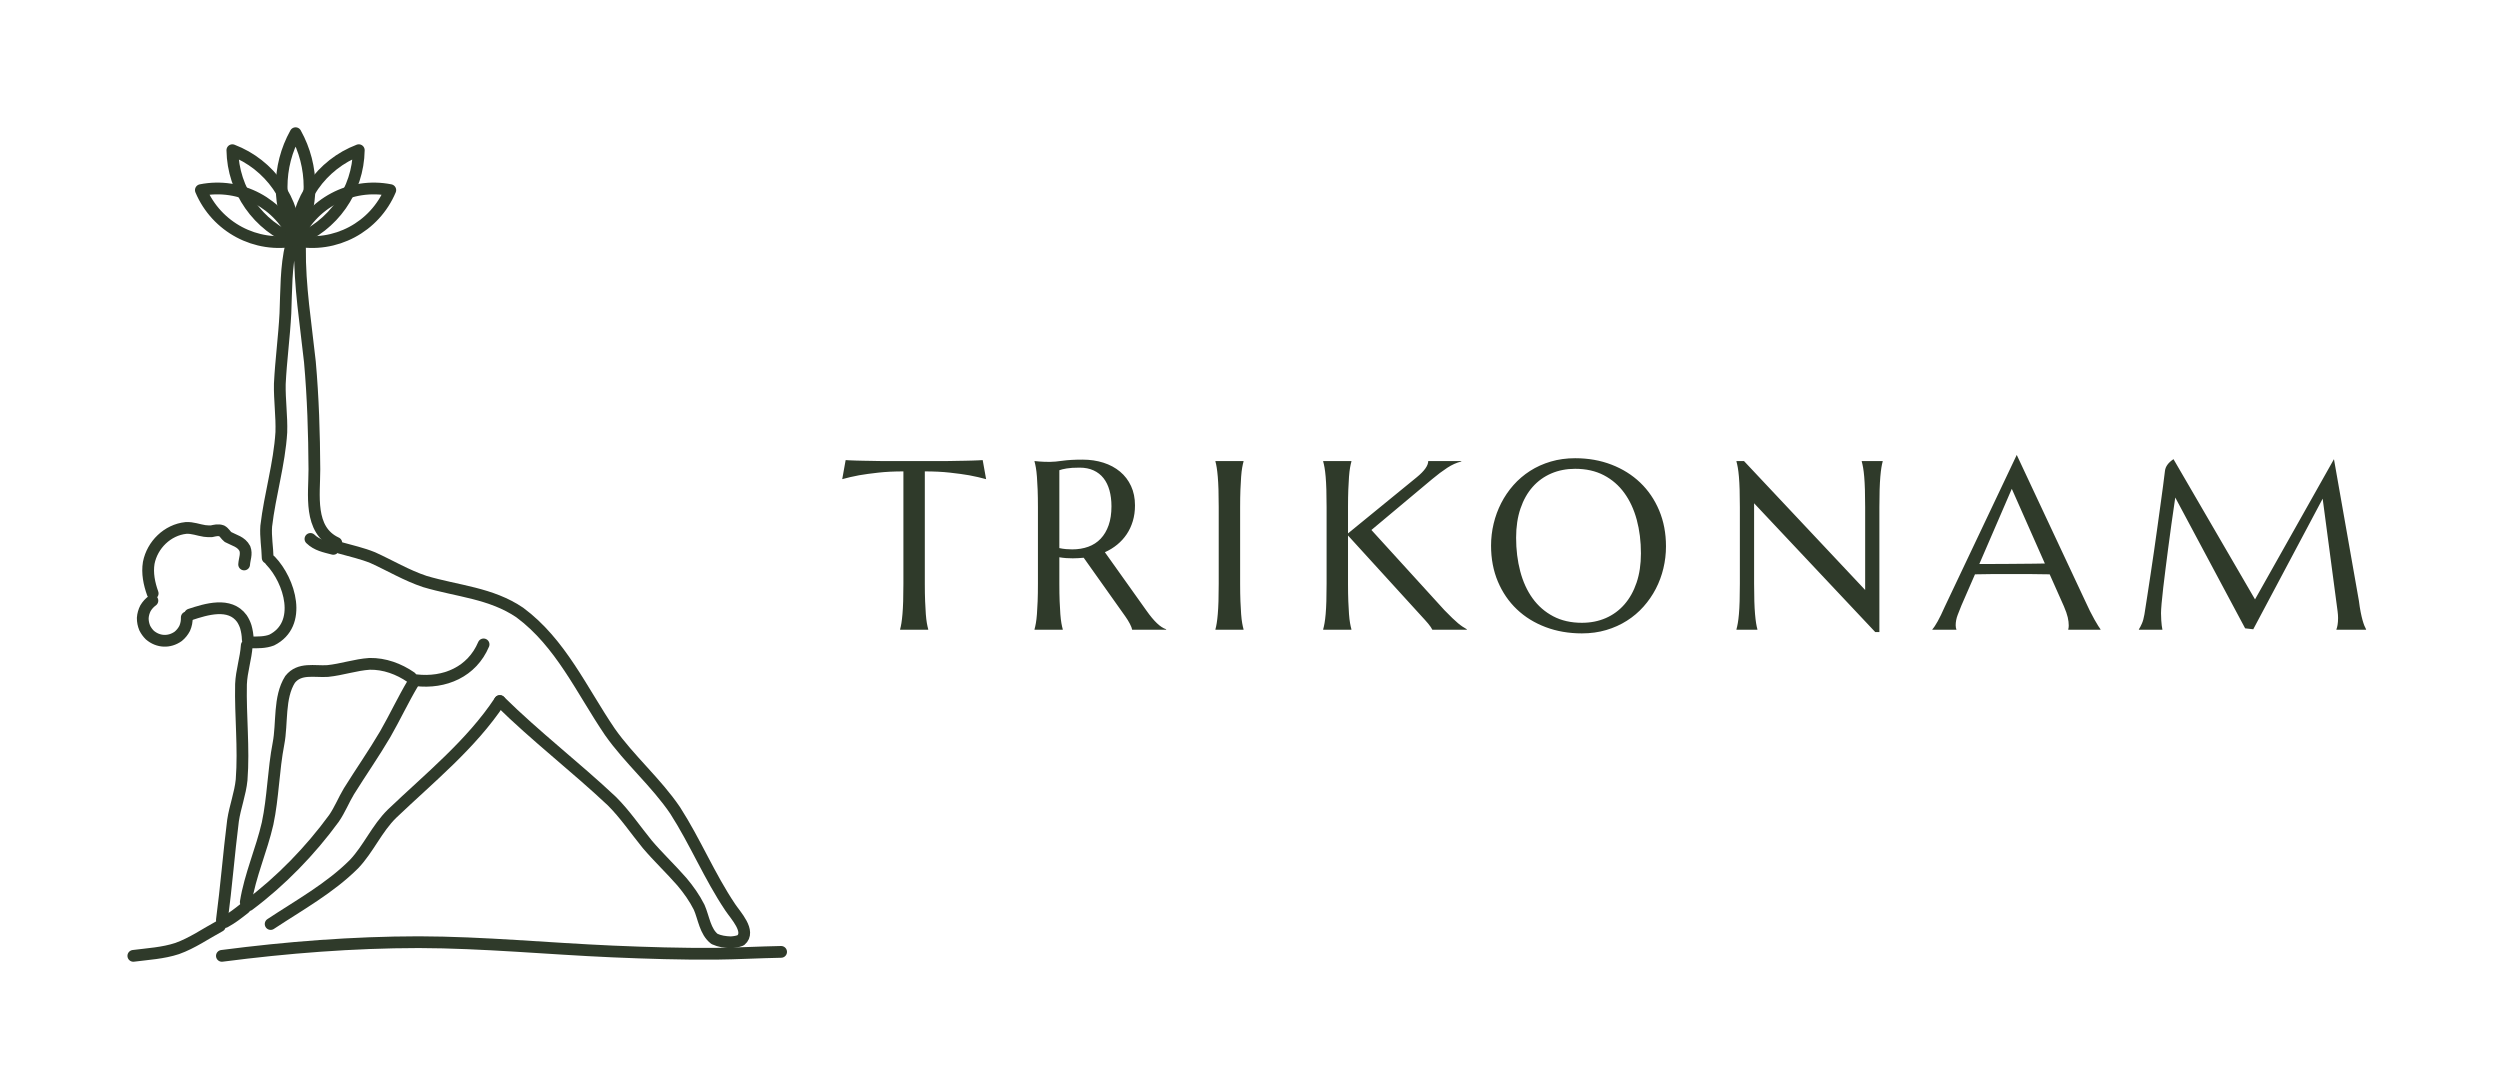
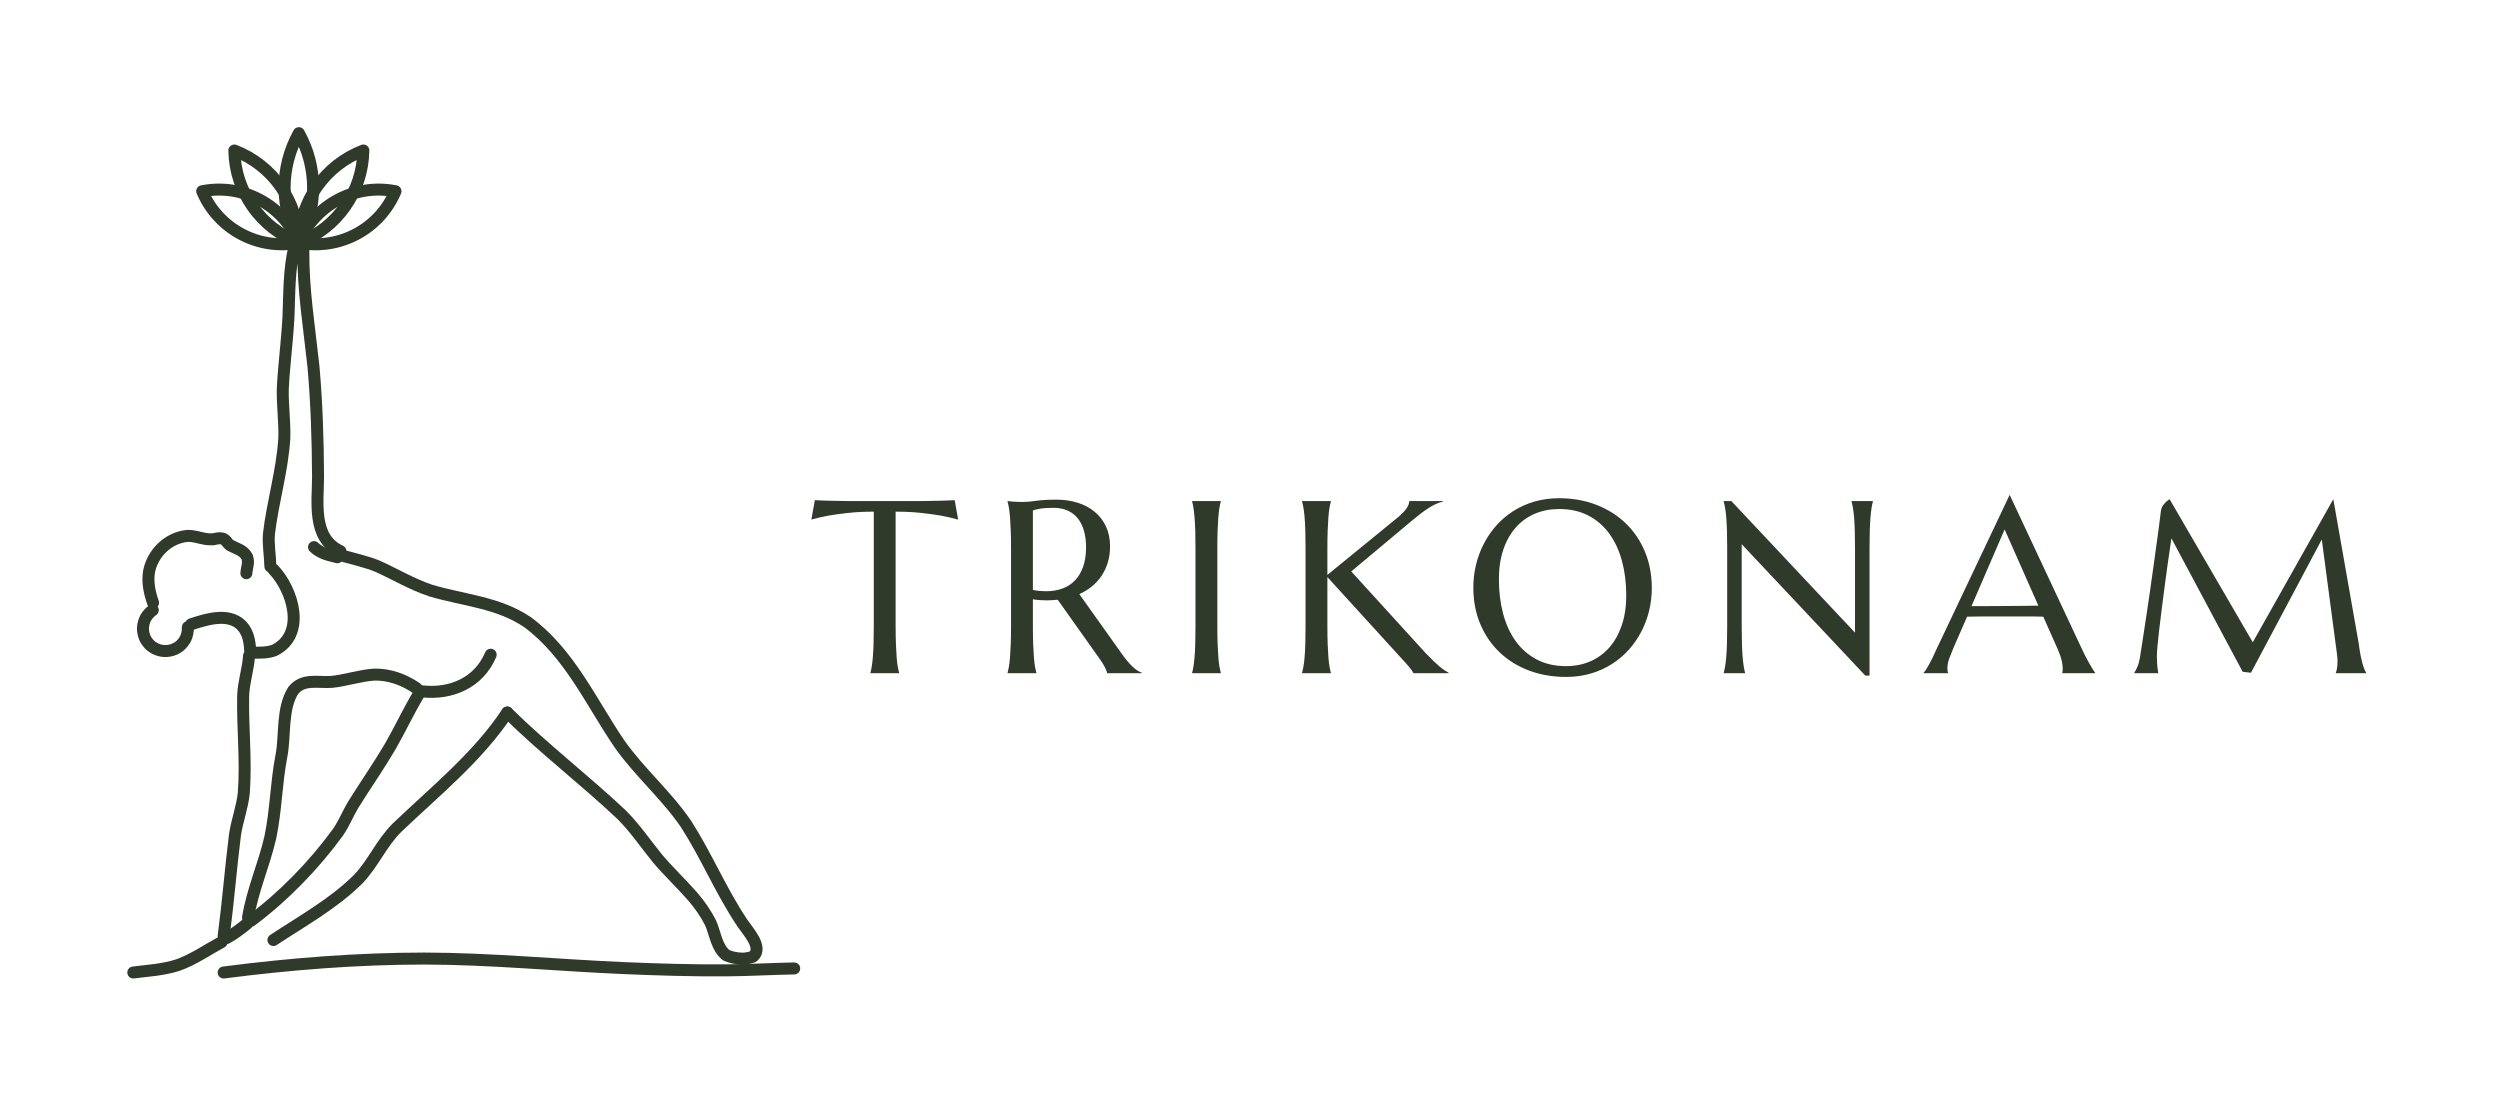
- <svg xmlns="http://www.w3.org/2000/svg" viewBox="-182.277 -182.277 3402.501 1484.554">
+ <svg xmlns="http://www.w3.org/2000/svg" viewBox="-178.659 -178.659 3334.965 1477.318">
  <g transform="translate(0.00,0.00) scale(1)" color="#2F3A2A">
    <g fill="none" stroke="currentColor" stroke-width="16.0" stroke-linecap="round" stroke-linejoin="round">
      <path d="M280.87,563.39C295.81,567.61 310.71,570.86 325.14,576.74C348.90,587.51 371.08,600.89 395.96,609.17C440.09,622.29 486.07,624.78 525.20,651.42C581.07,692.81 609.60,757.63 647.71,813.70C674.50,851.78 710.42,882.18 736.61,920.72C764.03,963.44 783.18,1010.24 811.54,1052.52C818.81,1063.49 840.01,1085.54 825.87,1097.48C821.24,1099.27 817.25,1099.89 812.28,1100.20C804.29,1099.88 797.47,1098.92 790.16,1095.62C777.30,1085.62 775.59,1066.93 769.31,1052.59C762.94,1039.90 755.00,1028.77 745.90,1017.89C730.64,1000.40 713.69,984.50 698.67,966.81C682.68,947.19 668.54,926.13 650.60,908.18C600.95,861.45 546.65,819.87 498.00,771.87" />
      <path d="M498.00,771.87C459.03,830.83 401.92,876.74 351.32,925.10C330.38,945.68 319.49,972.71 299.54,993.78C266.56,1026.70 224.66,1049.77 186.07,1075.31" />
      <path d="M377.03,739.44C360.48,728.05 341.08,720.88 320.84,721.22C301.53,722.47 282.92,729.04 263.65,730.98C245.60,732.17 225.44,726.12 212.53,742.39C196.99,766.84 202.11,802.15 196.75,829.73C189.78,865.69 189.46,903.01 181.91,938.57C173.69,974.51 158.02,1009.15 152.21,1045.51" />
      <path d="M379.73,747.57C366.24,770.26 355.10,794.15 341.99,817.01C326.42,843.49 308.82,868.66 292.60,894.72C285.39,906.71 280.27,919.84 272.33,931.40C240.20,975.51 199.97,1016.91 156.28,1049.58" />
      <path d="M153.57,696.11C152.43,713.95 146.43,730.93 145.73,749.02C144.79,792.70 149.90,835.33 146.56,879.09C144.70,897.93 137.68,915.74 134.88,934.43C129.17,979.49 125.70,1024.82 119.71,1069.89" />
      <path d="M475.89,694.75C460.06,732.18 422.83,748.13 383.80,743.51" />
      <path d="M240.24,551.20C249.04,559.80 259.93,561.73 271.39,564.74" />
      <path d="M150.86,1053.64C142.25,1060.51 133.49,1067.35 123.77,1072.60" />
      <path d="M182.01,576.93C181.70,562.56 179.00,548.22 180.06,533.85C185.10,490.79 197.90,449.63 200.62,406.05C201.32,384.09 198.12,362.19 198.55,340.24C200.11,308.16 204.51,276.21 206.16,244.14C207.40,213.85 206.79,180.52 214.00,151.00L226.00,155.00C225.46,207.59 233.90,258.18 239.49,310.20C243.82,358.73 245.33,407.71 245.61,456.45C245.66,490.78 237.23,538.95 275.45,556.61" />
      <path d="M25.52,625.36C20.79,612.09 17.84,597.86 20.15,583.80C24.96,559.24 45.63,538.88 70.86,536.27C79.79,535.73 87.55,539.09 96.20,540.37C99.27,540.70 102.49,540.94 105.57,540.78C110.46,539.75 114.73,538.48 119.60,540.29C123.26,542.36 124.81,546.09 128.05,548.62C136.50,553.21 146.08,554.90 150.96,564.28C153.83,571.77 150.47,578.44 150.00,585.97" />
      <path d="M71.93,658.01C72.10,663.33 71.18,668.11 69.04,672.99C66.80,677.26 64.02,680.70 60.30,683.77C48.20,692.43 32.91,691.74 21.64,682.04C18.74,679.16 16.53,676.10 14.70,672.45C12.86,667.99 12.00,663.65 12.02,658.82C12.38,654.00 13.58,649.74 15.77,645.44C18.26,641.31 21.24,638.04 25.14,635.19" />
      <path d="M76.37,654.12C98.36,646.85 130.34,636.89 146.85,659.50C149.20,663.02 150.99,666.76 152.28,670.80C153.84,676.42 154.82,682.14 154.92,687.98" />
      <path d="M186.07,580.99C212.06,608.09 230.32,667.31 187.53,688.83C178.49,692.32 168.53,692.05 158.98,692.04" />
      <path d="M880.82,1113.23C851.13,1113.76 821.48,1115.49 791.76,1115.78C745.07,1116.14 698.48,1114.68 651.83,1112.70C563.79,1108.87 475.80,1100.24 387.62,1100.03C297.87,1100.13 208.67,1107.13 119.71,1118.65" />
      <path d="M117.00,1078.02C97.82,1088.36 79.49,1101.31 58.85,1108.67C39.62,1115.02 19.13,1116.06 -0.82,1118.65" />
      <path d="M220.00,145.00A149.74,149.74 0 0 0 220.00,-1.00A149.74,149.74 0 0 0 220.00,145.00" />
      <path d="M220.00,145.00A133.78,133.78 0 0 0 306.04,22.13A133.78,133.78 0 0 0 220.00,145.00" />
      <path d="M220.00,145.00A133.78,133.78 0 0 0 133.96,22.13A133.78,133.78 0 0 0 220.00,145.00" />
      <path d="M220.00,145.00A115.48,115.48 0 0 0 348.91,76.46A115.48,115.48 0 0 0 220.00,145.00" />
      <path d="M220.00,145.00A115.48,115.48 0 0 0 91.09,76.46A115.48,115.48 0 0 0 220.00,145.00" />
    </g>
  </g>
-   <g transform="translate(964.00,674.80)">
+   <g transform="translate(903.70,719.40)">
    <path d="M83.26 -215.51Q64.36 -215.51 49.15 -213.83Q33.94 -212.15 22.90 -210.23Q10.09 -207.82 0.00 -204.94L4.64 -230.88Q6.56 -230.72 10.41 -230.56Q14.25 -230.40 18.97 -230.24Q23.70 -230.08 28.90 -230.00Q34.10 -229.92 38.75 -229.84Q43.39 -229.76 46.99 -229.68Q50.60 -229.60 52.20 -229.60H143.62Q145.22 -229.60 148.82 -229.68Q152.43 -229.76 157.07 -229.84Q161.71 -229.92 166.92 -230.00Q172.12 -230.08 176.84 -230.24Q181.57 -230.40 185.41 -230.56Q189.25 -230.72 191.17 -230.88L195.82 -204.94Q185.57 -207.82 172.76 -210.23Q161.71 -212.15 146.50 -213.83Q131.29 -215.51 112.40 -215.51V-62.60Q112.40 -48.99 112.80 -38.83Q113.20 -28.66 113.76 -21.29Q114.32 -13.93 115.20 -8.97Q116.08 -4.00 117.04 -0.64V0.00H78.77V-0.64Q79.74 -4.00 80.54 -8.97Q81.34 -13.93 81.98 -21.29Q82.62 -28.66 82.94 -38.83Q83.26 -48.99 83.26 -62.60ZM295.49 -62.60Q295.49 -48.99 295.89 -38.83Q296.29 -28.66 296.85 -21.29Q297.41 -13.93 298.29 -8.97Q299.17 -4.00 300.14 -0.64V0.00H261.71V-0.64Q262.67 -4.00 263.55 -8.97Q264.43 -13.93 264.99 -21.29Q265.55 -28.66 265.95 -38.75Q266.35 -48.83 266.35 -62.60V-166.84Q266.35 -180.45 265.95 -190.61Q265.55 -200.78 264.99 -208.15Q264.43 -215.51 263.55 -220.55Q262.67 -225.60 261.71 -228.96V-229.60L268.43 -228.96Q271.48 -228.64 275.24 -228.56Q279.00 -228.48 283.00 -228.48Q289.25 -228.48 299.90 -230.00Q310.54 -231.52 327.03 -231.52Q342.41 -231.52 355.45 -227.36Q368.50 -223.20 378.11 -215.19Q387.72 -207.18 393.08 -195.58Q398.44 -183.97 398.44 -169.24Q398.44 -157.71 395.48 -147.86Q392.52 -138.02 387.16 -130.01Q381.79 -122.01 374.27 -115.84Q366.74 -109.68 357.46 -105.51L413.65 -26.58Q417.82 -20.65 421.42 -16.33Q425.02 -12.01 428.30 -8.89Q431.59 -5.76 434.63 -3.76Q437.67 -1.76 440.87 -0.64V0.00H394.60Q394.12 -3.04 391.48 -8.09Q388.84 -13.13 385.32 -18.09L328.64 -97.99Q324.95 -97.67 321.27 -97.43Q317.59 -97.19 313.75 -97.19Q309.26 -97.19 304.70 -97.51Q300.14 -97.83 295.49 -98.63ZM295.49 -111.12Q299.82 -110.16 304.30 -109.76Q308.78 -109.36 312.94 -109.36Q324.95 -109.36 334.88 -112.96Q344.81 -116.56 351.77 -123.93Q358.74 -131.29 362.58 -142.26Q366.42 -153.23 366.42 -167.96Q366.42 -179.97 363.70 -189.73Q360.98 -199.50 355.61 -206.30Q350.25 -213.11 342.08 -216.87Q333.92 -220.63 323.03 -220.63Q311.98 -220.63 305.42 -219.51Q298.85 -218.39 295.49 -217.11ZM507.92 -0.64Q508.88 -4.00 509.68 -8.97Q510.48 -13.93 511.12 -21.29Q511.76 -28.66 512.08 -38.83Q512.40 -48.99 512.40 -62.60V-166.84Q512.40 -180.45 512.08 -190.61Q511.76 -200.78 511.12 -208.23Q510.48 -215.67 509.68 -220.63Q508.88 -225.60 507.92 -228.96V-229.60H546.18V-228.96Q545.22 -225.60 544.34 -220.63Q543.46 -215.67 542.90 -208.23Q542.34 -200.78 541.94 -190.61Q541.54 -180.45 541.54 -166.84V-62.60Q541.54 -48.99 541.94 -38.83Q542.34 -28.66 542.90 -21.29Q543.46 -13.93 544.34 -8.97Q545.22 -4.00 546.18 -0.64V0.00H507.92ZM654.57 -0.64Q655.54 -4.00 656.42 -8.97Q657.30 -13.93 657.94 -21.29Q658.58 -28.66 658.90 -38.83Q659.22 -48.99 659.22 -62.60V-166.84Q659.22 -180.45 658.90 -190.61Q658.58 -200.78 657.94 -208.23Q657.30 -215.67 656.42 -220.63Q655.54 -225.60 654.57 -228.96V-229.60H693.00V-228.96Q692.04 -225.60 691.16 -220.63Q690.28 -215.67 689.72 -208.23Q689.16 -200.78 688.76 -190.61Q688.36 -180.45 688.36 -166.84V-131.13L781.86 -207.50Q797.55 -220.31 797.55 -229.60H842.55V-228.96Q833.10 -226.72 823.41 -220.39Q813.73 -214.07 802.84 -204.94L720.22 -135.77L819.65 -26.58Q825.89 -20.17 830.30 -15.93Q834.70 -11.69 838.06 -8.89Q841.42 -6.08 844.23 -4.24Q847.03 -2.40 850.07 -0.64V0.00H803.16Q802.52 -1.44 801.00 -3.68Q799.48 -5.92 797.47 -8.33Q795.47 -10.73 793.15 -13.29Q790.83 -15.85 788.75 -18.09L688.36 -128.25V-62.60Q688.36 -48.99 688.76 -38.83Q689.16 -28.66 689.72 -21.29Q690.28 -13.93 691.16 -8.97Q692.04 -4.00 693.00 -0.64V0.00H654.57ZM997.53 -233.44Q1024.27 -233.44 1046.92 -224.72Q1069.58 -215.99 1086.07 -200.22Q1102.56 -184.45 1111.85 -162.35Q1121.13 -140.26 1121.13 -113.52Q1121.13 -98.31 1117.61 -83.58Q1114.09 -68.85 1107.28 -55.72Q1100.48 -42.59 1090.55 -31.46Q1080.63 -20.33 1067.90 -12.25Q1055.17 -4.16 1039.80 0.40Q1024.43 4.96 1006.65 4.96Q979.92 4.96 957.26 -3.60Q934.60 -12.17 918.11 -27.86Q901.62 -43.55 892.33 -65.57Q883.05 -87.58 883.05 -114.48Q883.05 -129.69 886.57 -144.42Q890.09 -159.15 896.90 -172.44Q903.70 -185.73 913.55 -196.86Q923.40 -207.98 936.13 -216.15Q948.85 -224.32 964.30 -228.88Q979.76 -233.44 997.53 -233.44ZM1006.65 -9.45Q1024.43 -9.45 1039.16 -15.85Q1053.89 -22.26 1064.53 -34.42Q1075.18 -46.59 1081.11 -64.12Q1087.03 -81.66 1087.03 -103.91Q1087.03 -128.57 1081.35 -149.62Q1075.66 -170.68 1064.45 -186.13Q1053.25 -201.58 1036.52 -210.31Q1019.78 -219.03 997.53 -219.03Q979.76 -219.03 965.03 -212.71Q950.29 -206.38 939.65 -194.38Q929.00 -182.37 923.08 -164.91Q917.15 -147.46 917.15 -125.21Q917.15 -100.71 922.76 -79.50Q928.36 -58.28 939.57 -42.75Q950.78 -27.22 967.59 -18.33Q984.40 -9.45 1006.65 -9.45ZM1227.28 -229.60 1392.20 -54.12V-166.84Q1392.20 -180.45 1391.88 -190.61Q1391.56 -200.78 1390.92 -208.23Q1390.28 -215.67 1389.40 -220.63Q1388.52 -225.60 1387.55 -228.96V-229.60H1416.05V-228.96Q1415.09 -225.60 1414.29 -220.63Q1413.49 -215.67 1412.85 -208.23Q1412.21 -200.78 1411.89 -190.61Q1411.57 -180.45 1411.57 -166.84V3.20H1405.97L1241.05 -172.12V-62.60Q1241.05 -48.99 1241.37 -38.83Q1241.69 -28.66 1242.33 -21.29Q1242.97 -13.93 1243.77 -8.97Q1244.58 -4.00 1245.54 -0.64V0.00H1217.04V-0.64Q1218.00 -4.00 1218.88 -8.97Q1219.76 -13.93 1220.40 -21.29Q1221.04 -28.66 1221.36 -38.83Q1221.68 -48.99 1221.68 -62.60V-166.84Q1221.68 -180.45 1221.36 -190.61Q1221.04 -200.78 1220.40 -208.23Q1219.76 -215.67 1218.88 -220.63Q1218.00 -225.60 1217.04 -228.96V-229.60ZM1668.64 0.00V-0.64Q1668.96 -1.44 1669.12 -3.04Q1669.28 -4.64 1669.28 -5.92Q1669.28 -10.89 1667.92 -16.89Q1666.56 -22.90 1662.71 -31.86L1643.34 -75.41Q1634.37 -75.73 1619.48 -75.73Q1604.59 -75.73 1587.30 -75.73Q1574.65 -75.73 1562.88 -75.73Q1551.12 -75.73 1541.67 -75.41L1523.26 -33.14Q1520.85 -27.22 1518.13 -20.17Q1515.41 -13.13 1515.41 -5.92Q1515.41 -3.84 1515.73 -2.48Q1516.05 -1.12 1516.37 -0.64V0.00H1483.71V-0.64Q1486.59 -3.68 1490.91 -11.45Q1495.24 -19.21 1500.36 -30.90L1598.51 -237.93L1691.85 -38.75Q1694.90 -31.86 1698.18 -25.38Q1701.46 -18.89 1704.34 -13.77Q1707.22 -8.65 1709.47 -5.12Q1711.71 -1.60 1712.51 -0.64V0.00ZM1564.89 -89.50Q1574.17 -89.50 1583.94 -89.58Q1593.71 -89.66 1603.07 -89.74Q1612.44 -89.82 1621.08 -89.90Q1629.73 -89.98 1636.78 -90.14L1591.78 -191.81L1547.59 -89.50ZM1764.77 -0.64Q1766.53 -3.20 1768.77 -8.25Q1771.02 -13.29 1772.30 -20.97Q1774.06 -32.18 1776.22 -46.19Q1778.38 -60.20 1780.70 -75.57Q1783.02 -90.94 1785.35 -107.03Q1787.67 -123.13 1789.83 -138.74Q1791.99 -154.35 1793.99 -168.84Q1795.99 -183.33 1797.60 -195.34Q1799.20 -207.34 1800.24 -216.23Q1801.28 -225.12 1811.84 -232.16L1922.80 -41.31L2030.24 -232.16L2064.18 -39.39Q2065.30 -30.42 2066.58 -24.02Q2067.86 -17.61 2069.14 -13.05Q2070.43 -8.49 2071.63 -5.52Q2072.83 -2.56 2073.95 -0.64V0.00H2033.60V-0.64Q2034.40 -2.40 2035.12 -6.40Q2035.84 -10.41 2035.84 -16.01Q2035.84 -18.09 2035.68 -20.25Q2035.52 -22.42 2035.20 -24.98L2014.87 -178.36L1920.40 -0.64L1909.35 -1.92L1814.25 -179.97Q1808.64 -142.02 1804.48 -109.84Q1802.72 -96.07 1800.96 -82.38Q1799.20 -68.69 1797.84 -56.84Q1796.47 -44.99 1795.67 -35.95Q1794.87 -26.90 1794.87 -22.58Q1794.87 -17.13 1795.19 -12.97Q1795.51 -8.81 1795.83 -5.92Q1796.31 -2.56 1796.79 0.00H1764.77Z" fill="#2F3A2A" />
  </g>
</svg>
